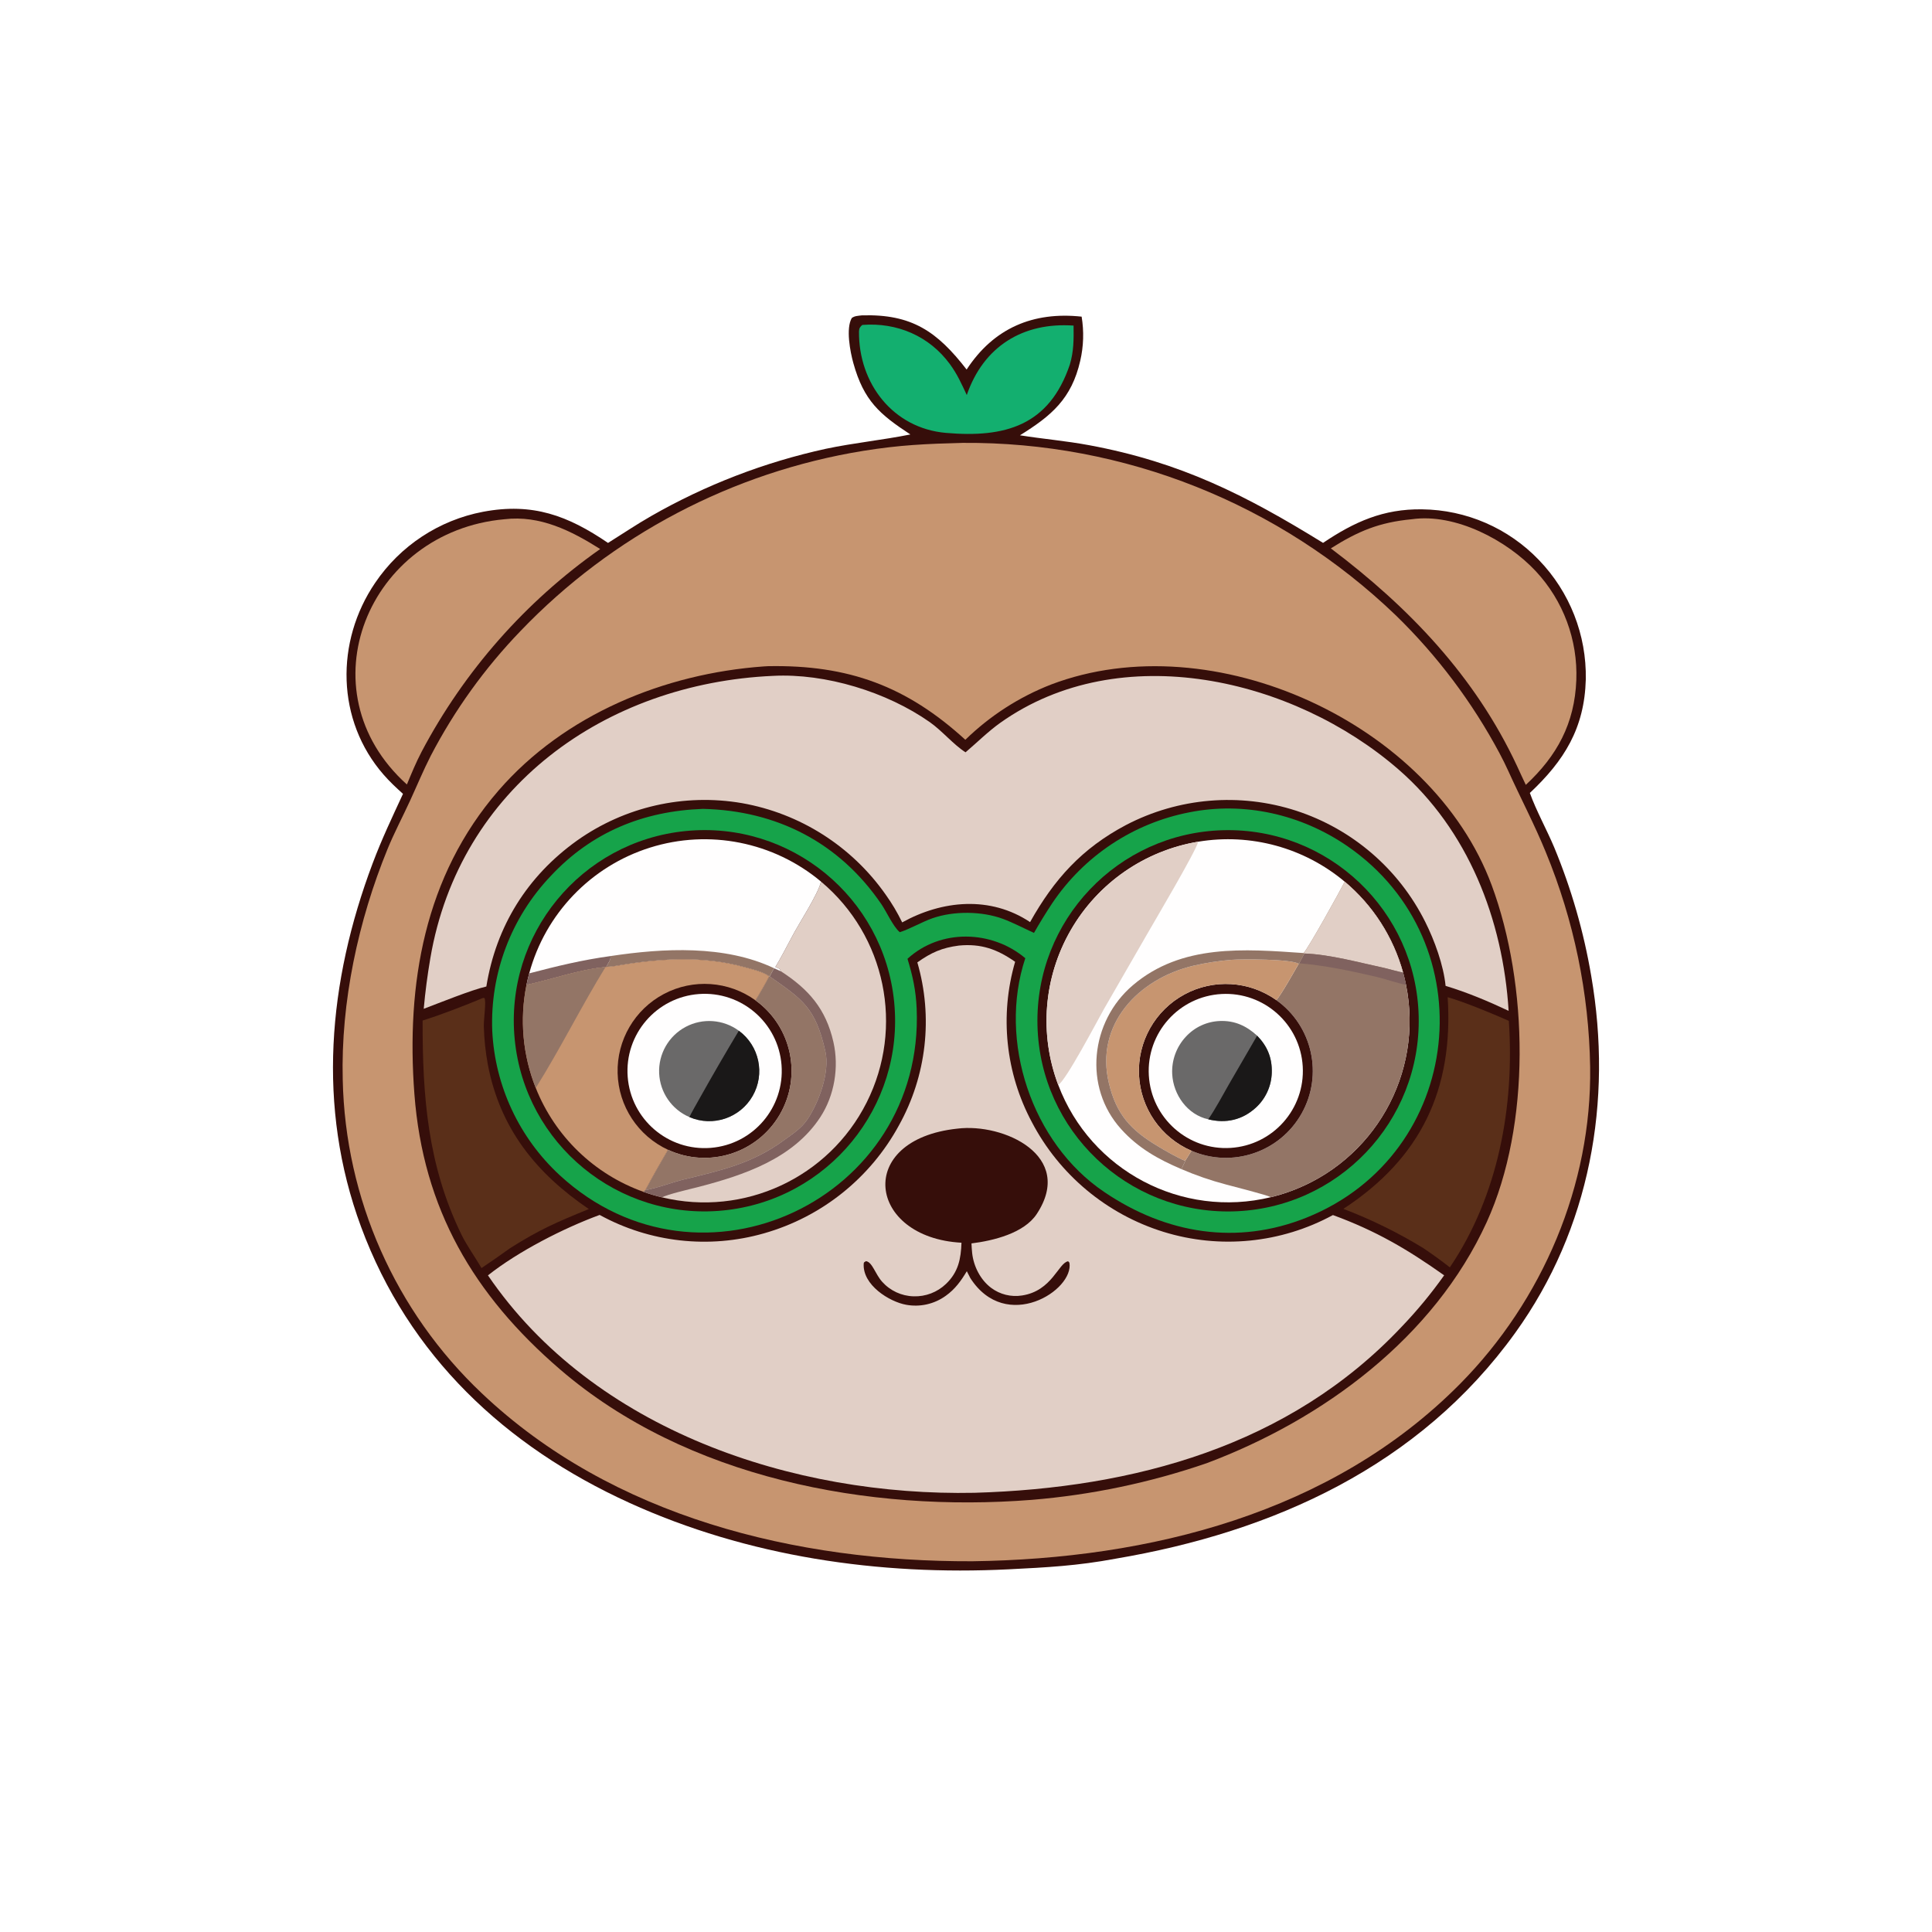
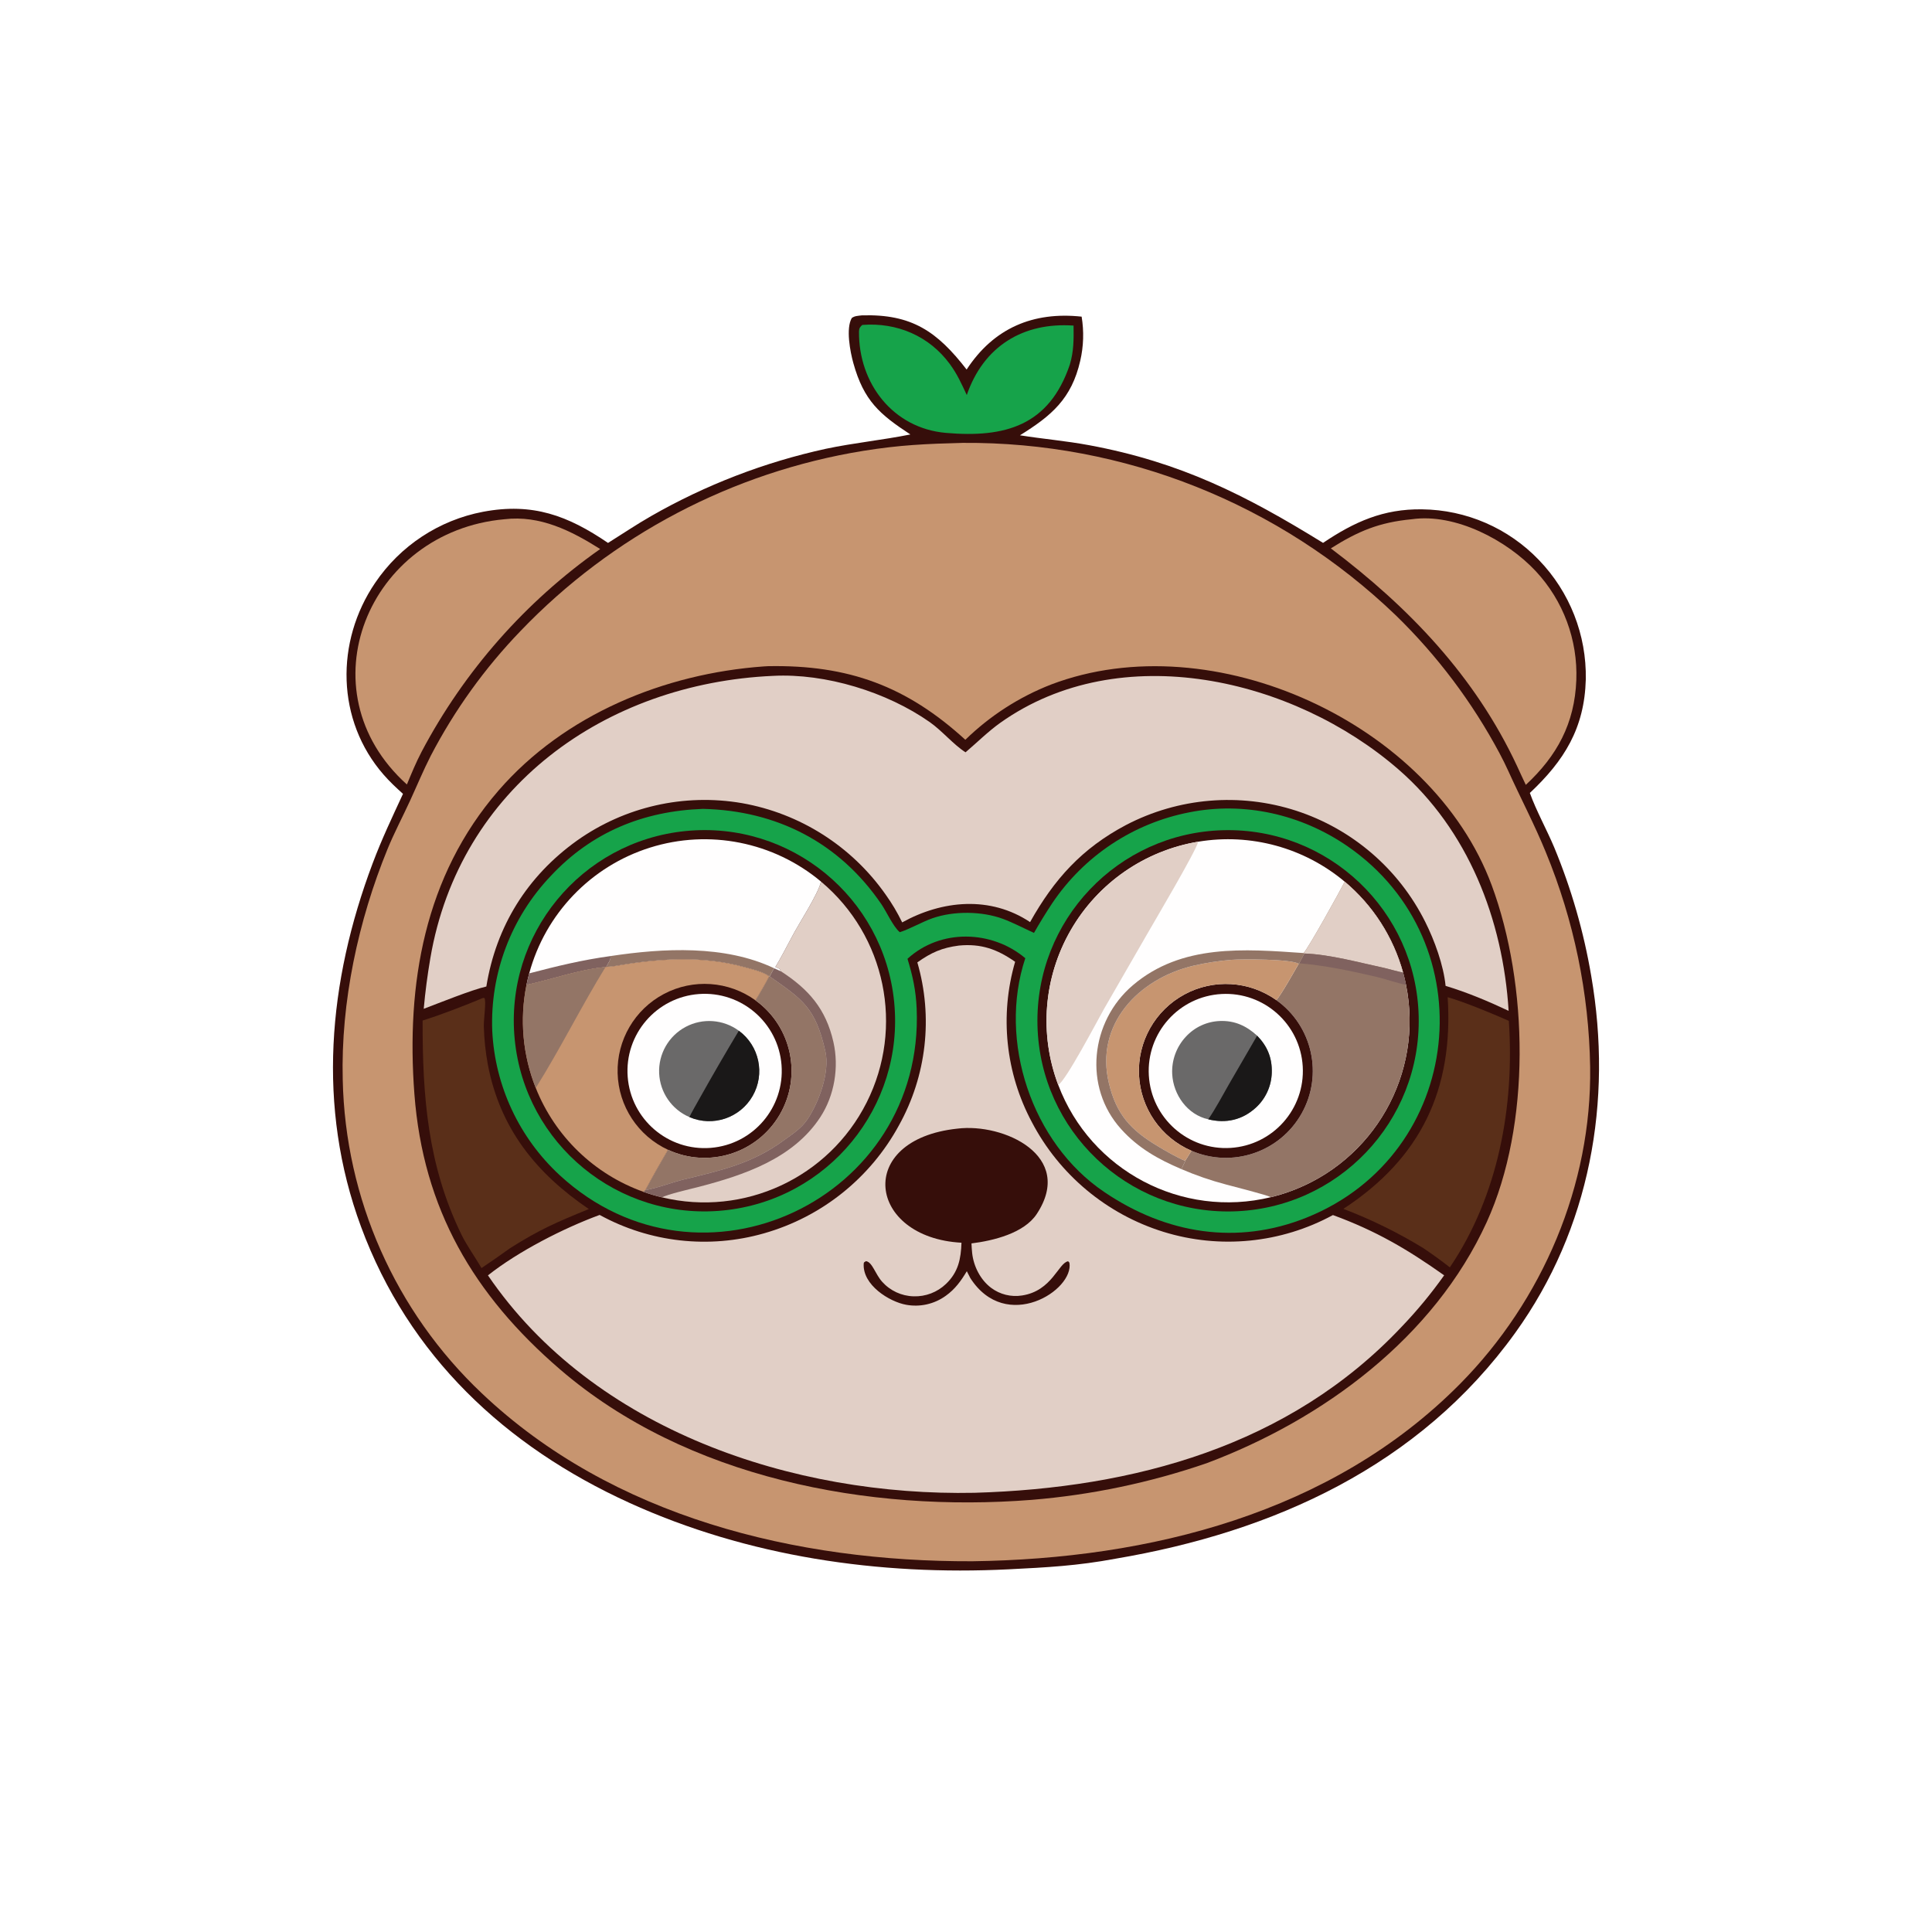
<svg xmlns="http://www.w3.org/2000/svg" width="1024" height="1024" viewBox="0 0 1024 1024">
  <path id="contorno-base" fill="#360E0A" d="M456.801 167.152C483.29 166.339 496.748 175.746 512.332 195.859C526.758 173.825 547.643 165.071 573.288 167.825C574.58 175.593 574.33 183.539 572.554 191.21C567.937 211.443 557.187 220.414 540.597 230.717C552.974 232.684 564.632 233.616 577.304 235.97C625.656 244.955 660.107 262.336 701.246 287.738C717.853 276.565 733.223 269.657 753.704 269.954C777.132 270.218 799.467 279.906 815.669 296.831C832.015 313.785 840.95 336.542 840.506 360.088C839.811 385.984 829.09 403.144 810.854 420.285C814.1 429.415 819.885 439.881 823.785 449.176C832.862 471.082 839.44 493.941 843.394 517.321C854.838 583.709 842.824 651.193 803.182 706.327C752.346 777.03 674.932 811.971 591.276 826.141C571.195 829.906 554.9 830.758 534.608 831.768C466.006 835.185 396.306 825.102 333.498 796.493C267.821 766.578 216.611 718.62 191.336 650.15C167.882 586.616 173.926 520.327 197.48 457.674C202.401 444.583 207.775 433.365 213.593 420.755C209.956 417.489 206.527 414.278 203.308 410.587C178.197 381.796 177.669 340.044 198.842 308.909C212.128 289.248 232.705 275.697 256.015 271.257C282.385 266.283 301.018 273.3 322.271 287.764C329.903 283 337.293 277.997 345.114 273.531C374.011 256.983 405.268 244.951 437.802 237.849C452.569 234.736 467.794 233.235 482.513 230.271C466.241 219.586 457.852 212.461 452.282 192.422C450.608 186.401 448.242 174.04 451.465 168.541C453.015 167.391 454.849 167.393 456.801 167.152Z" />
  <path id="cabeza-pelaje" fill="#C79570" d="M510.312 234.734C595.825 234.104 678.198 266.92 739.853 326.179C761.833 347.575 780.373 372.24 794.816 399.301C796.442 402.366 797.995 405.47 799.426 408.63C805.951 423.037 813.355 437.064 819.326 451.718C834.212 487.833 842.18 526.423 842.815 565.48C843.744 628.033 817.551 689.35 773.83 733.514C705.785 802.249 609.036 826.264 515.308 827.501C422.157 827.817 324.58 804.139 255.366 738.466C209.532 695.165 182.98 635.289 181.656 572.25C180.594 531.074 189.883 487.926 205.43 449.945C208.879 441.52 213.512 432.716 217.346 424.38C220.952 416.538 224.373 408.285 228.273 400.649C240.888 376.409 256.927 354.11 275.894 334.439C324.456 283.745 388.198 250.234 457.489 238.971C476.898 235.841 490.964 235.227 510.312 234.734Z" />
  <path id="mascara-contorno" fill="#360E0A" d="M404.844 353.215C405.251 353.16 406.621 353.097 407.113 353.087C449.796 352.298 480.572 363.719 511.655 392.1C524.684 379.385 540.139 369.424 557.1 362.81C642.861 330.183 758.812 383.321 790.626 469.178C810.092 521.711 811.528 596.169 787.995 647.741C760.035 709.015 701.313 752.351 639.536 775.535C609.545 785.844 578.384 792.369 546.776 794.96C460.465 801.741 363.892 783.574 296.771 725.754C251.027 686.349 224.251 640.743 219.639 579.856C215.227 521.62 224.932 464.307 264.24 418.989C299.264 378.61 352.238 356.983 404.844 353.215Z" />
  <path id="lentes-marco" fill="#16A34A" d="M548.042 494.447C551.051 489.158 554.237 483.971 557.593 478.895C574.44 453.72 600.642 436.314 630.379 430.545C659.298 424.784 689.579 431.515 714.259 448.549C788.071 499.494 776.067 611.779 692.55 645.339C655.809 660.103 618.206 654.12 585.24 631.76C546.842 605.881 528.86 551.738 543.43 507.866C525.608 492.857 498.379 492.22 480.987 508.183C483.776 517.25 485.457 525.052 485.852 534.552C490.048 635.383 371.58 691.817 296.742 622.959C275.174 603.084 262.296 575.519 260.892 546.224C259.757 515.895 270.905 486.391 291.811 464.389C313.615 440.989 340.995 429.856 372.584 428.719C411.66 429.62 444.833 446.527 467.143 479.227C469.986 483.395 473.279 490.938 476.882 494.078C481.855 492.588 488.724 488.61 494.217 486.692C505.562 482.732 520.446 482.892 531.677 487.054C536.864 488.976 542.888 492.134 548.042 494.447Z" />
  <g id="ojo-derecho">
    <path id="ojo-derecho-1" fill="#360E0A" d="M648.271 440.027C704.118 438.57 750.55 482.705 751.926 538.554C753.303 594.402 709.103 640.771 653.252 642.069C597.514 643.364 551.258 599.271 549.884 543.535C548.51 487.798 592.537 441.48 648.271 440.027Z" />
    <path id="ojo-derecho-2" fill="#FFFEFE" d="M635.081 446.119C662.818 441.496 691.189 449.238 712.733 467.309C727.675 479.842 738.456 496.62 743.647 515.42C744.243 517.579 744.764 519.758 745.208 521.954C754.707 568.916 728.206 615.71 683.047 631.719C679.943 632.82 676.784 633.76 673.583 634.536C626.389 645.986 578.061 620.473 560.892 575.046C550.708 548.1 553.133 518.008 567.5 493.04C581.867 468.072 606.666 450.854 635.081 446.119Z" />
    <path id="ojo-derecho-3" fill="#937566" d="M712.733 467.309C727.675 479.842 738.456 496.62 743.647 515.42C744.243 517.579 744.764 519.758 745.208 521.954C754.707 568.916 728.206 615.71 683.047 631.719C679.943 632.82 676.784 633.76 673.583 634.536C671.434 633.324 653.636 628.852 649.677 627.773C641.663 625.657 633.817 622.949 626.204 619.672L628.133 615.503L628.109 615.252C628.945 614.184 630.569 611.319 631.489 609.922C653.12 619.239 678.296 610.746 689.863 590.23C701.43 569.714 695.665 543.777 676.496 530.092C679.254 526.948 685.883 515.032 688.343 510.817L688.631 510.547L691.391 505.379L690.9 505.136C693.14 503.194 710.575 471.687 712.733 467.309Z" />
    <path id="ojo-derecho-4" fill="#E1CFC6" d="M712.733 467.309C727.675 479.842 738.456 496.62 743.647 515.42C742.645 515.468 735.468 513.404 733.913 513.073C720.686 510.261 704.831 505.834 691.391 505.379L690.9 505.136C693.14 503.194 710.575 471.687 712.733 467.309Z" />
    <path id="ojo-derecho-5" fill="#80625F" d="M691.391 505.379C704.831 505.834 720.686 510.261 733.913 513.073C735.468 513.404 742.645 515.468 743.647 515.42C744.243 517.579 744.764 519.758 745.208 521.954C740.644 521.153 734.566 518.929 729.714 517.801C715.755 514.556 702.896 511.803 688.631 510.547L691.391 505.379Z" />
    <path id="ojo-derecho-6" fill="#360E0A" d="M631.489 609.922C615.288 602.943 604.492 587.329 603.685 569.707C602.877 552.085 612.201 535.549 627.696 527.118C643.191 518.687 662.139 519.842 676.496 530.092C695.665 543.777 701.43 569.714 689.863 590.23C678.296 610.746 653.12 619.239 631.489 609.922Z" />
    <path id="ojo-derecho-7" fill="#FFFEFE" d="M647.475 526.843C669.939 525.623 689.162 542.793 690.476 565.252C691.79 587.711 674.7 607.005 652.247 608.413C629.661 609.829 610.227 592.615 608.906 570.024C607.584 547.432 624.878 528.07 647.475 526.843Z" />
    <path id="ojo-derecho-8" fill="#6A6969" d="M640.399 593.255C629.385 590.846 621.849 580.258 621.294 569.268C620.932 561.966 623.541 554.829 628.526 549.481C633.214 544.376 639.759 541.373 646.686 541.147C654.491 540.866 660.728 543.812 666.305 548.936C671.698 554.483 674.3 560.658 674.066 568.527C673.885 575.622 670.818 582.336 665.573 587.117C658.422 593.623 649.734 595.578 640.399 593.255Z" />
    <path id="ojo-derecho-9" fill="#1A1818" d="M666.305 548.936C671.698 554.483 674.3 560.658 674.066 568.527C673.885 575.622 670.818 582.336 665.573 587.117C658.422 593.623 649.734 595.578 640.399 593.255C644.005 588.09 648.242 580.177 651.391 574.656L666.305 548.936Z" />
    <path id="ojo-derecho-10" fill="#E1CFC6" d="M560.892 575.046C550.708 548.1 553.133 518.008 567.5 493.04C581.867 468.072 606.666 450.854 635.081 446.119C633.855 451.218 612.182 487.8 607.966 495.161L585.2 534.671C581.436 541.354 565.07 572.561 560.892 575.046Z" />
    <path id="ojo-derecho-11" fill="#C79570" d="M628.109 615.252C624.621 613.942 616.963 609.538 613.568 607.457C599.224 598.876 591.751 590.673 587.774 574.272C580.174 542.931 603.415 518.798 632.391 511.881C639.109 510.322 645.933 509.266 652.808 508.72C658.24 508.275 684.216 508.276 688.343 510.817C685.883 515.032 679.254 526.948 676.496 530.092C662.139 519.842 643.191 518.687 627.696 527.118C612.201 535.549 602.877 552.085 603.685 569.707C604.492 587.329 615.288 602.943 631.489 609.922C630.569 611.319 628.945 614.184 628.109 615.252Z" />
    <path id="ojo-derecho-12" fill="#937566" d="M626.204 619.672C613.845 614.425 603.278 608.495 594.205 598.437C574.088 576.184 577.861 541.434 600.415 522.211C626.253 500.19 659.569 502.978 690.9 505.136L691.391 505.379L688.631 510.547L688.343 510.817C684.216 508.276 658.24 508.275 652.808 508.72C645.933 509.266 639.109 510.322 632.391 511.881C603.415 518.798 580.174 542.931 587.774 574.272C591.751 590.673 599.224 598.876 613.568 607.457C616.963 609.538 624.621 613.942 628.109 615.252L628.133 615.503L626.204 619.672Z" />
  </g>
  <g id="ojo-izquierdo">
    <path id="ojo-izquierdo-1" fill="#360E0A" d="M363.386 440.469C418.938 434.953 468.437 475.531 473.926 531.086C479.414 586.641 438.811 636.121 383.254 641.581C327.735 647.038 278.298 606.47 272.814 550.954C267.33 495.439 307.872 445.982 363.386 440.469Z" />
    <path id="ojo-izquierdo-2" fill="#360E0A" d="M280.492 515.903C289.072 484.218 313.211 459.091 344.528 449.249C375.844 439.406 410.017 446.205 435.182 467.284C469.419 495.963 479.426 544.429 459.348 584.323C439.269 624.218 394.382 645.056 350.951 634.645C347.572 633.835 344.239 632.843 340.967 631.672C314.942 622.362 294.176 602.311 283.96 576.627C277.068 559.299 275.358 540.342 279.04 522.061C279.456 519.993 279.94 517.939 280.492 515.903Z" />
    <path id="ojo-izquierdo-3" fill="#E1CFC6" d="M435.182 467.284C469.419 495.963 479.426 544.429 459.348 584.323C439.269 624.218 394.382 645.056 350.951 634.645C347.572 633.835 344.239 632.843 340.967 631.672L342.022 630.802C345.89 623.591 349.902 616.457 354.054 609.406C375.61 619.394 401.226 611.365 413.224 590.86C425.223 570.355 419.674 544.09 400.407 530.191C402.54 526.807 405.875 521.042 407.656 517.503L407.926 517.508L410.238 513.163L413.837 514.761C413.249 513.139 413.112 513.549 410.977 512.49C413.015 509.24 417.65 500.589 419.522 496.951C423.359 489.493 433.351 474.489 435.182 467.284Z" />
    <path id="ojo-izquierdo-4" fill="#937566" d="M407.656 517.503L407.926 517.508C425.274 529.712 432.21 533.892 437.48 557.332C439.919 568.18 434.068 584.152 428.061 593.147C424.687 598.198 420.033 601.024 415.3 604.503C398.628 616.76 381.983 620.382 362.354 625.165C355.862 626.747 348.955 629.577 342.022 630.802C345.89 623.591 349.902 616.457 354.054 609.406C375.61 619.394 401.226 611.365 413.224 590.86C425.223 570.355 419.674 544.09 400.407 530.191C402.54 526.807 405.875 521.042 407.656 517.503Z" />
    <path id="ojo-izquierdo-5" fill="#80625F" d="M410.238 513.163L413.837 514.761C428.535 524.246 437.748 534.662 441.742 552.358C444.741 565.643 442.323 580.577 434.785 592.11C420.386 614.141 394.275 622.857 370.007 629.161C366.919 629.963 353.434 633.066 350.951 634.645C347.572 633.835 344.239 632.843 340.967 631.672L342.022 630.802C348.955 629.577 355.862 626.747 362.354 625.165C381.983 620.382 398.628 616.76 415.3 604.503C420.033 601.024 424.687 598.198 428.061 593.147C434.068 584.152 439.919 568.18 437.48 557.332C432.21 533.892 425.274 529.712 407.926 517.508L410.238 513.163Z" />
    <path id="ojo-izquierdo-6" fill="#FFFEFE" d="M280.492 515.903C289.072 484.218 313.211 459.091 344.528 449.249C375.844 439.406 410.017 446.205 435.182 467.284C433.351 474.489 423.359 489.493 419.522 496.951C417.65 500.589 413.015 509.24 410.977 512.49C413.112 513.549 413.249 513.139 413.837 514.761L410.238 513.163L407.926 517.508L407.656 517.503C404.793 515.127 398.116 513.592 394.461 512.581C373.023 506.656 350.698 507.91 328.982 511.514C326.377 511.946 323.998 512.408 321.352 512.456L320.925 512.583C307.499 513.779 292.429 519.11 279.04 522.061C279.456 519.993 279.94 517.939 280.492 515.903Z" />
    <path id="ojo-izquierdo-7" fill="#937566" d="M323.611 506.734C351.609 502.492 384.211 500.806 410.238 513.163L407.926 517.508L407.656 517.503C404.793 515.127 398.116 513.592 394.461 512.581C373.023 506.656 350.698 507.91 328.982 511.514C326.377 511.946 323.998 512.408 321.352 512.456C322.391 510.134 323.786 508.919 323.611 506.734Z" />
    <path id="ojo-izquierdo-8" fill="#80625F" d="M280.492 515.903C295.026 512.096 308.644 508.777 323.611 506.734C323.786 508.919 322.391 510.134 321.352 512.456L320.925 512.583C307.499 513.779 292.429 519.11 279.04 522.061C279.456 519.993 279.94 517.939 280.492 515.903Z" />
    <path id="ojo-izquierdo-9" fill="#C79570" d="M321.352 512.456C323.998 512.408 326.377 511.946 328.982 511.514C350.698 507.91 373.023 506.656 394.461 512.581C398.116 513.592 404.793 515.127 407.656 517.503C405.875 521.042 402.54 526.807 400.407 530.191C386.196 519.938 367.4 518.629 351.905 526.813C336.41 534.997 326.895 551.259 327.35 568.777C327.806 586.294 338.154 602.039 354.054 609.406C349.902 616.457 345.89 623.591 342.022 630.802L340.967 631.672C314.942 622.362 294.176 602.311 283.96 576.627C277.068 559.299 275.358 540.342 279.04 522.061C292.429 519.11 307.499 513.779 320.925 512.583L321.352 512.456Z" />
    <path id="ojo-izquierdo-10" fill="#937566" d="M320.925 512.583C308.354 532.961 296.626 556.521 283.96 576.627C277.068 559.299 275.358 540.342 279.04 522.061C292.429 519.11 307.499 513.779 320.925 512.583Z" />
    <path id="ojo-izquierdo-11" fill="#FFFEFE" d="M370.44 526.859C392.909 525.196 412.489 542.022 414.225 564.485C415.961 586.948 399.198 606.583 376.741 608.391C354.181 610.208 334.437 593.352 332.693 570.786C330.949 548.22 347.869 528.531 370.44 526.859Z" />
    <path id="ojo-izquierdo-12" fill="#6A6969" d="M365.411 592.084C356.032 588.058 349.793 579.009 349.364 568.811C348.935 558.613 354.393 549.073 363.401 544.273C372.409 539.473 383.371 540.265 391.597 546.308C402.467 554.296 405.617 569.166 398.919 580.875C392.221 592.583 377.806 597.406 365.411 592.084Z" />
    <path id="ojo-izquierdo-13" fill="#1A1818" d="M391.597 546.308C402.467 554.296 405.617 569.166 398.919 580.875C392.221 592.583 377.806 597.406 365.411 592.084C365.638 591.252 370.145 583.343 370.932 581.944C377.639 569.961 384.528 558.081 391.597 546.308Z" />
  </g>
  <g id="boca-nariz">
    <path id="boca-nariz-1" fill="#E1CFC6" d="M508.272 501.167C520.006 500.057 528.487 503.094 538.038 509.764C529.774 538.179 532.966 568.701 546.93 594.791C561.518 622.671 586.617 643.585 616.671 652.905C646.585 662.166 678.97 658.957 706.484 644.006C729.202 652.32 745.921 662.116 765.428 675.948C758.59 685.595 751.047 694.722 742.862 703.256C683.264 766.518 600.959 788.745 516.515 791.215C420.623 793.172 314.639 758.157 258.623 675.973C274.661 663.254 298.727 650.951 317.83 643.938C344.457 658.544 375.774 662.045 404.97 653.681C435.501 644.998 461.255 624.395 476.429 596.515C491.104 570.169 494.628 539.047 486.213 510.087C493.518 504.881 499.313 502.307 508.272 501.167Z" />
    <path id="boca-nariz-2" fill="#360E0A" d="M507.423 598.2C531.898 595.136 569.911 612.567 549.464 643.485C542.753 653.632 526.52 657.597 514.905 659.032C514.968 660.749 515.088 662.464 515.265 664.173C516.031 671.153 519.604 678.264 525.259 682.541C529.967 686.094 535.922 687.569 541.744 686.625C557.628 684.192 560.994 669.335 566.124 668.499L566.804 669.228C569.447 683.886 533.158 706.807 514.291 677.41L512.436 673.767C509.368 678.892 506.214 683.29 501.284 686.793C495.227 691.187 487.634 692.907 480.274 691.553C471.468 689.983 457.022 681.095 457.789 669.692C457.842 668.899 458.325 668.862 459.02 668.443C462.362 668.93 463.871 675.254 467.546 679.347C471.798 684.116 477.833 686.914 484.22 687.079C490.584 687.286 496.764 684.926 501.368 680.528C507.977 674.218 509.303 667.2 509.608 658.668C459.757 655.982 452.785 604.009 507.423 598.2Z" />
  </g>
  <path id="mascara-superior" fill="#E1CFC6" d="M409.789 358.221C437.58 356.783 470.066 366.753 492.809 382.747C499.367 387.36 505.445 394.75 511.76 398.74C517.669 393.712 523.849 387.591 530.16 383.11C593.827 337.905 685.531 359.49 741.132 407.733C778.152 439.854 796.576 487.315 799.607 535.767C788.792 530.685 777.645 525.984 766.192 522.53C765.116 511.564 760.322 498.414 755.416 488.634C741.421 460.611 716.765 439.377 686.977 429.692C657.125 420.023 624.64 422.752 596.82 437.267C573.404 449.654 558.722 465.996 545.961 488.731C524.925 474.725 499.467 477.099 478.176 488.894C475.652 483.682 472.684 478.696 469.305 473.992C451.341 448.475 424.007 431.106 393.276 425.68C362.614 420.396 331.111 427.56 305.749 445.582C279.404 464.474 262.95 490.911 257.772 522.867C250.088 524.592 232.549 531.689 224.586 534.689C225.412 525.52 226.543 516.942 228.083 507.891C243.482 417.404 320.891 362.156 409.789 358.221Z" />
  <g id="orejas">
    <path id="oreja-izquierda-sombra" fill="#5A2F19" d="M256.024 528.917L256.741 528.976C257.843 530.511 256.338 540.141 256.436 543.985C256.622 550.784 257.335 557.558 258.569 564.246C265.054 598.223 284.185 621.845 312.084 640.831C295.048 647.779 285.825 651.749 270.373 661.55C265.377 665.15 260.322 668.667 255.209 672.098C251.965 666.494 247.384 660.104 244.661 654.534C226.602 617.599 223.94 581.055 223.989 540.905C233.58 537.925 246.748 532.832 256.024 528.917Z" />
    <path id="oreja-derecha-sombra" fill="#5A2F19" d="M767.292 528.54C775.721 530.895 791.601 537.442 799.71 541.08C802.79 586.19 794.135 633.778 768.45 671.725C763.857 668.137 759.136 664.716 754.296 661.469C740.868 653.272 726.716 646.326 712.017 640.718C753.168 613.813 770.424 577.337 767.292 528.54Z" />
    <path id="oreja-derecha-exterior" fill="#C79570" d="M748.294 275.201C771.371 271.903 798.691 286.333 814.027 302.774C828.573 318.384 836.294 339.148 835.481 360.469C834.605 383.463 825.222 400.685 808.707 415.992C807.108 412.659 805.564 409.247 804.01 405.888C781.798 358.365 746.753 321.876 705.367 290.648C719.935 281.485 730.934 276.867 748.294 275.201Z" />
    <path id="oreja-izquierda-exterior" fill="#C79570" d="M267.363 275.209C286.267 272.959 302.772 281.332 318.115 290.993C278.552 318.795 246.135 355.573 223.521 398.314C220.424 404.256 218.239 409.594 215.66 415.79C160.256 365.932 195.184 281.648 267.363 275.209Z" />
  </g>
-   <path id="hoja" fill="#13AF6F" d="M457.062 172.219C475.422 170.794 492.548 178.086 503.481 193.023C507.396 198.372 509.626 203.406 512.411 209.373C521.249 183.667 542.119 170.692 569.013 172.57C569.119 179.864 569.128 186.267 567.02 193.278C556.05 225.712 532.642 232.13 501.433 229.45C473.321 227.036 455.017 203.218 455.284 175.66C455.3 174.042 455.891 173.133 457.062 172.219Z" />
+   <path id="hoja" fill="#16A34A" d="M457.062 172.219C475.422 170.794 492.548 178.086 503.481 193.023C507.396 198.372 509.626 203.406 512.411 209.373C521.249 183.667 542.119 170.692 569.013 172.57C569.119 179.864 569.128 186.267 567.02 193.278C556.05 225.712 532.642 232.13 501.433 229.45C473.321 227.036 455.017 203.218 455.284 175.66C455.3 174.042 455.891 173.133 457.062 172.219Z" />
</svg>
